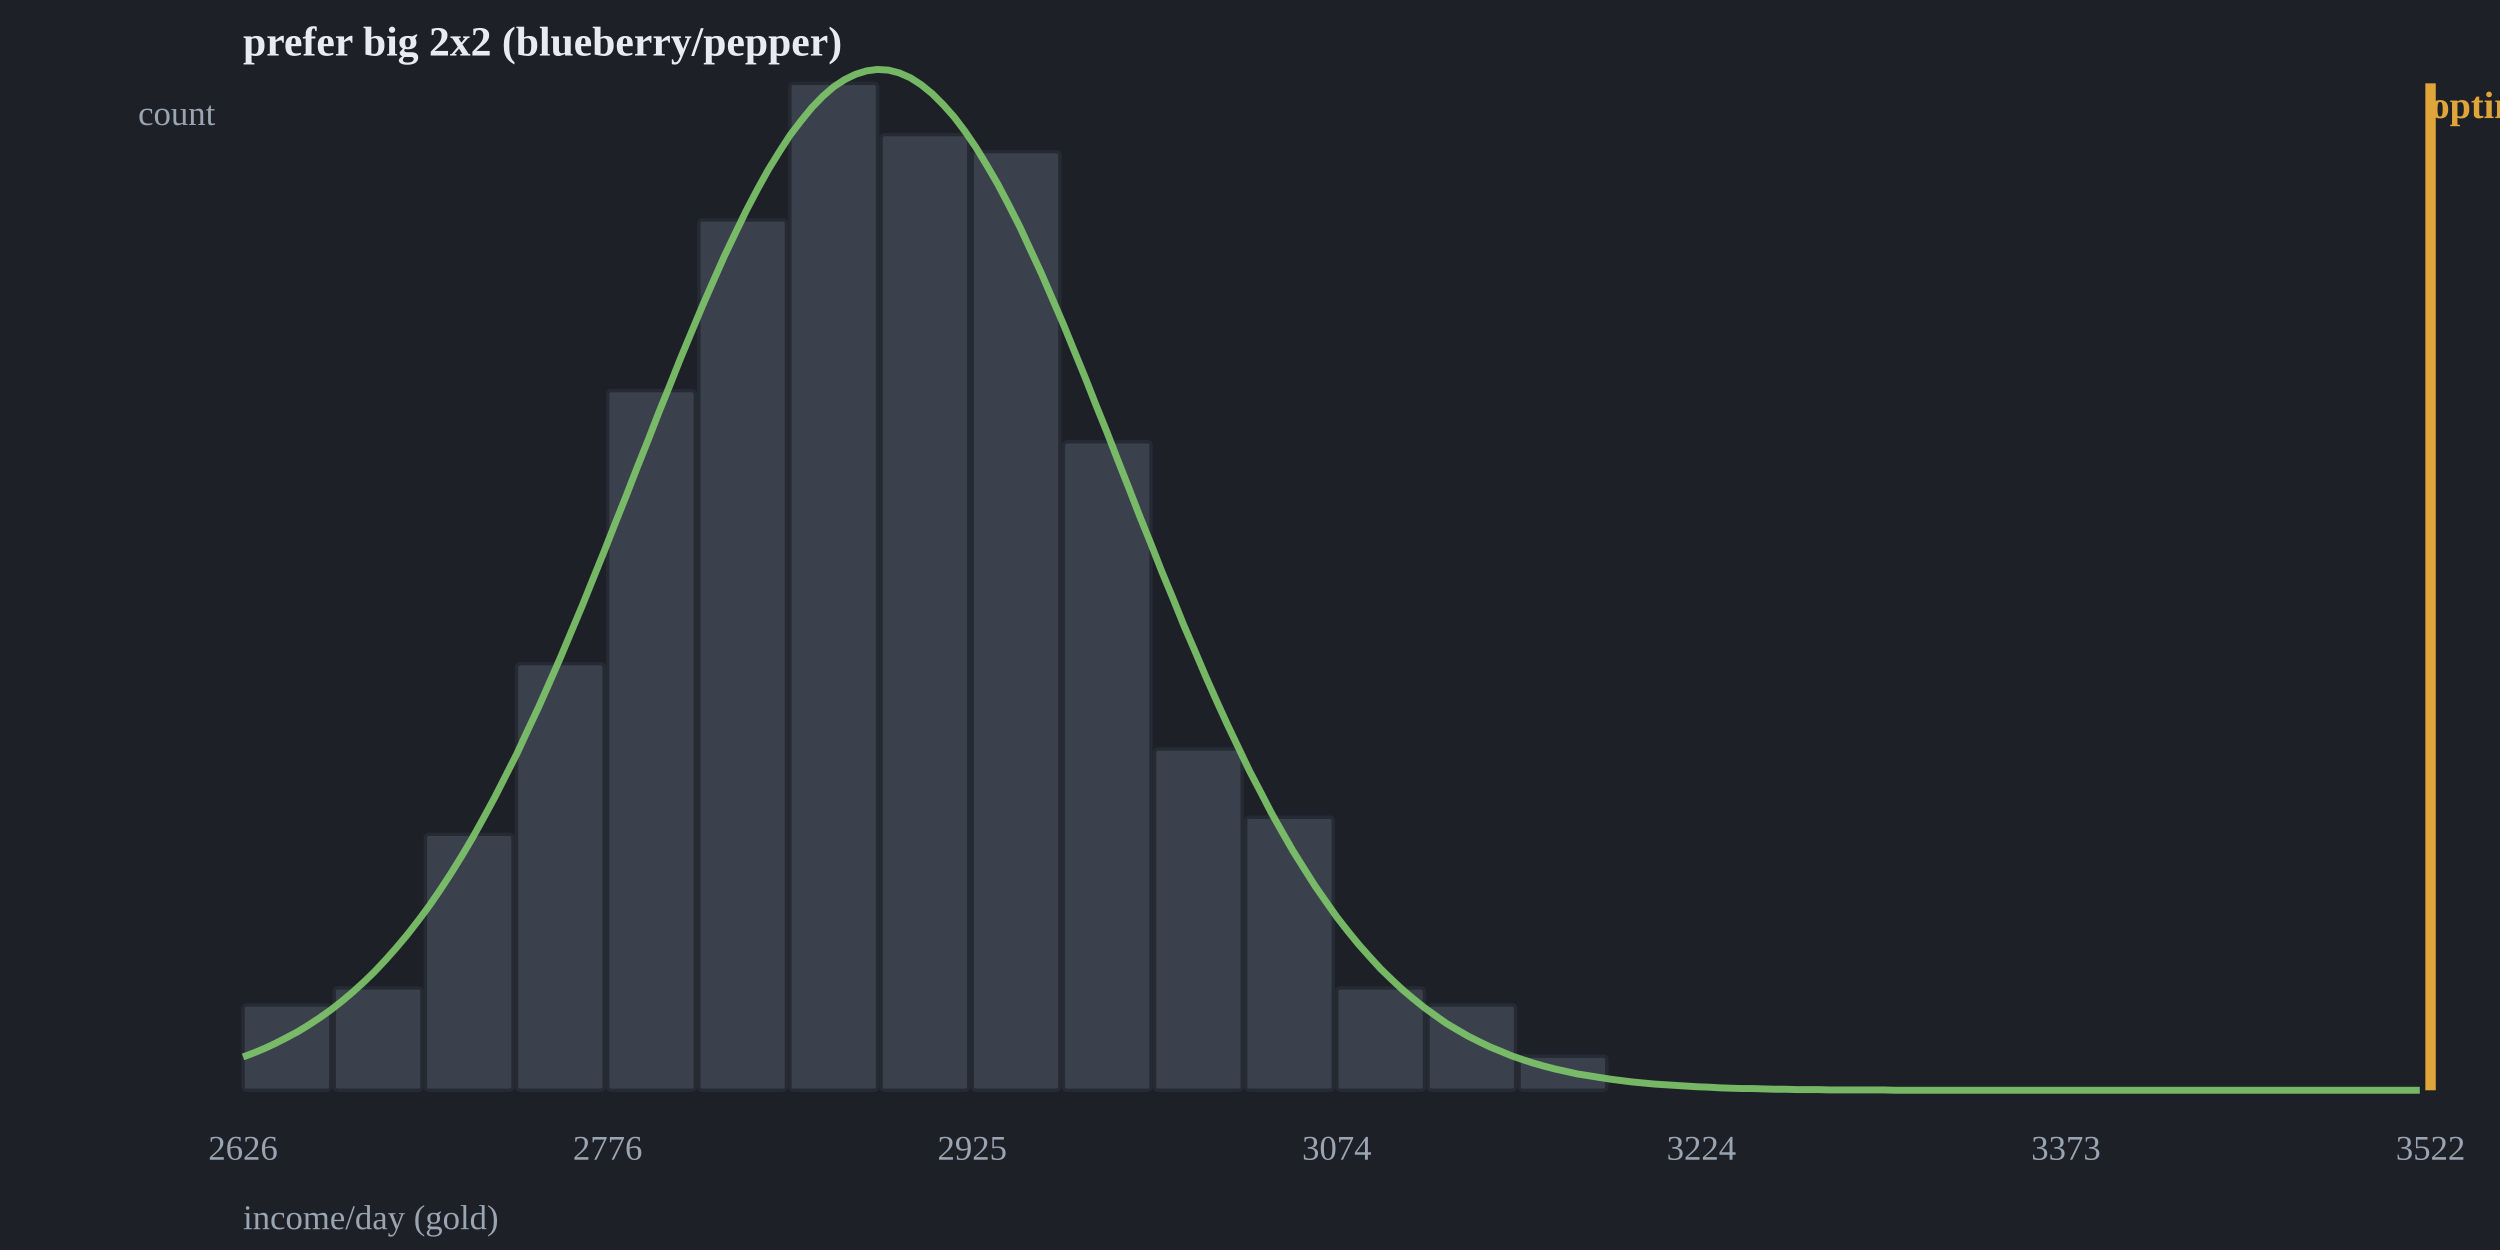
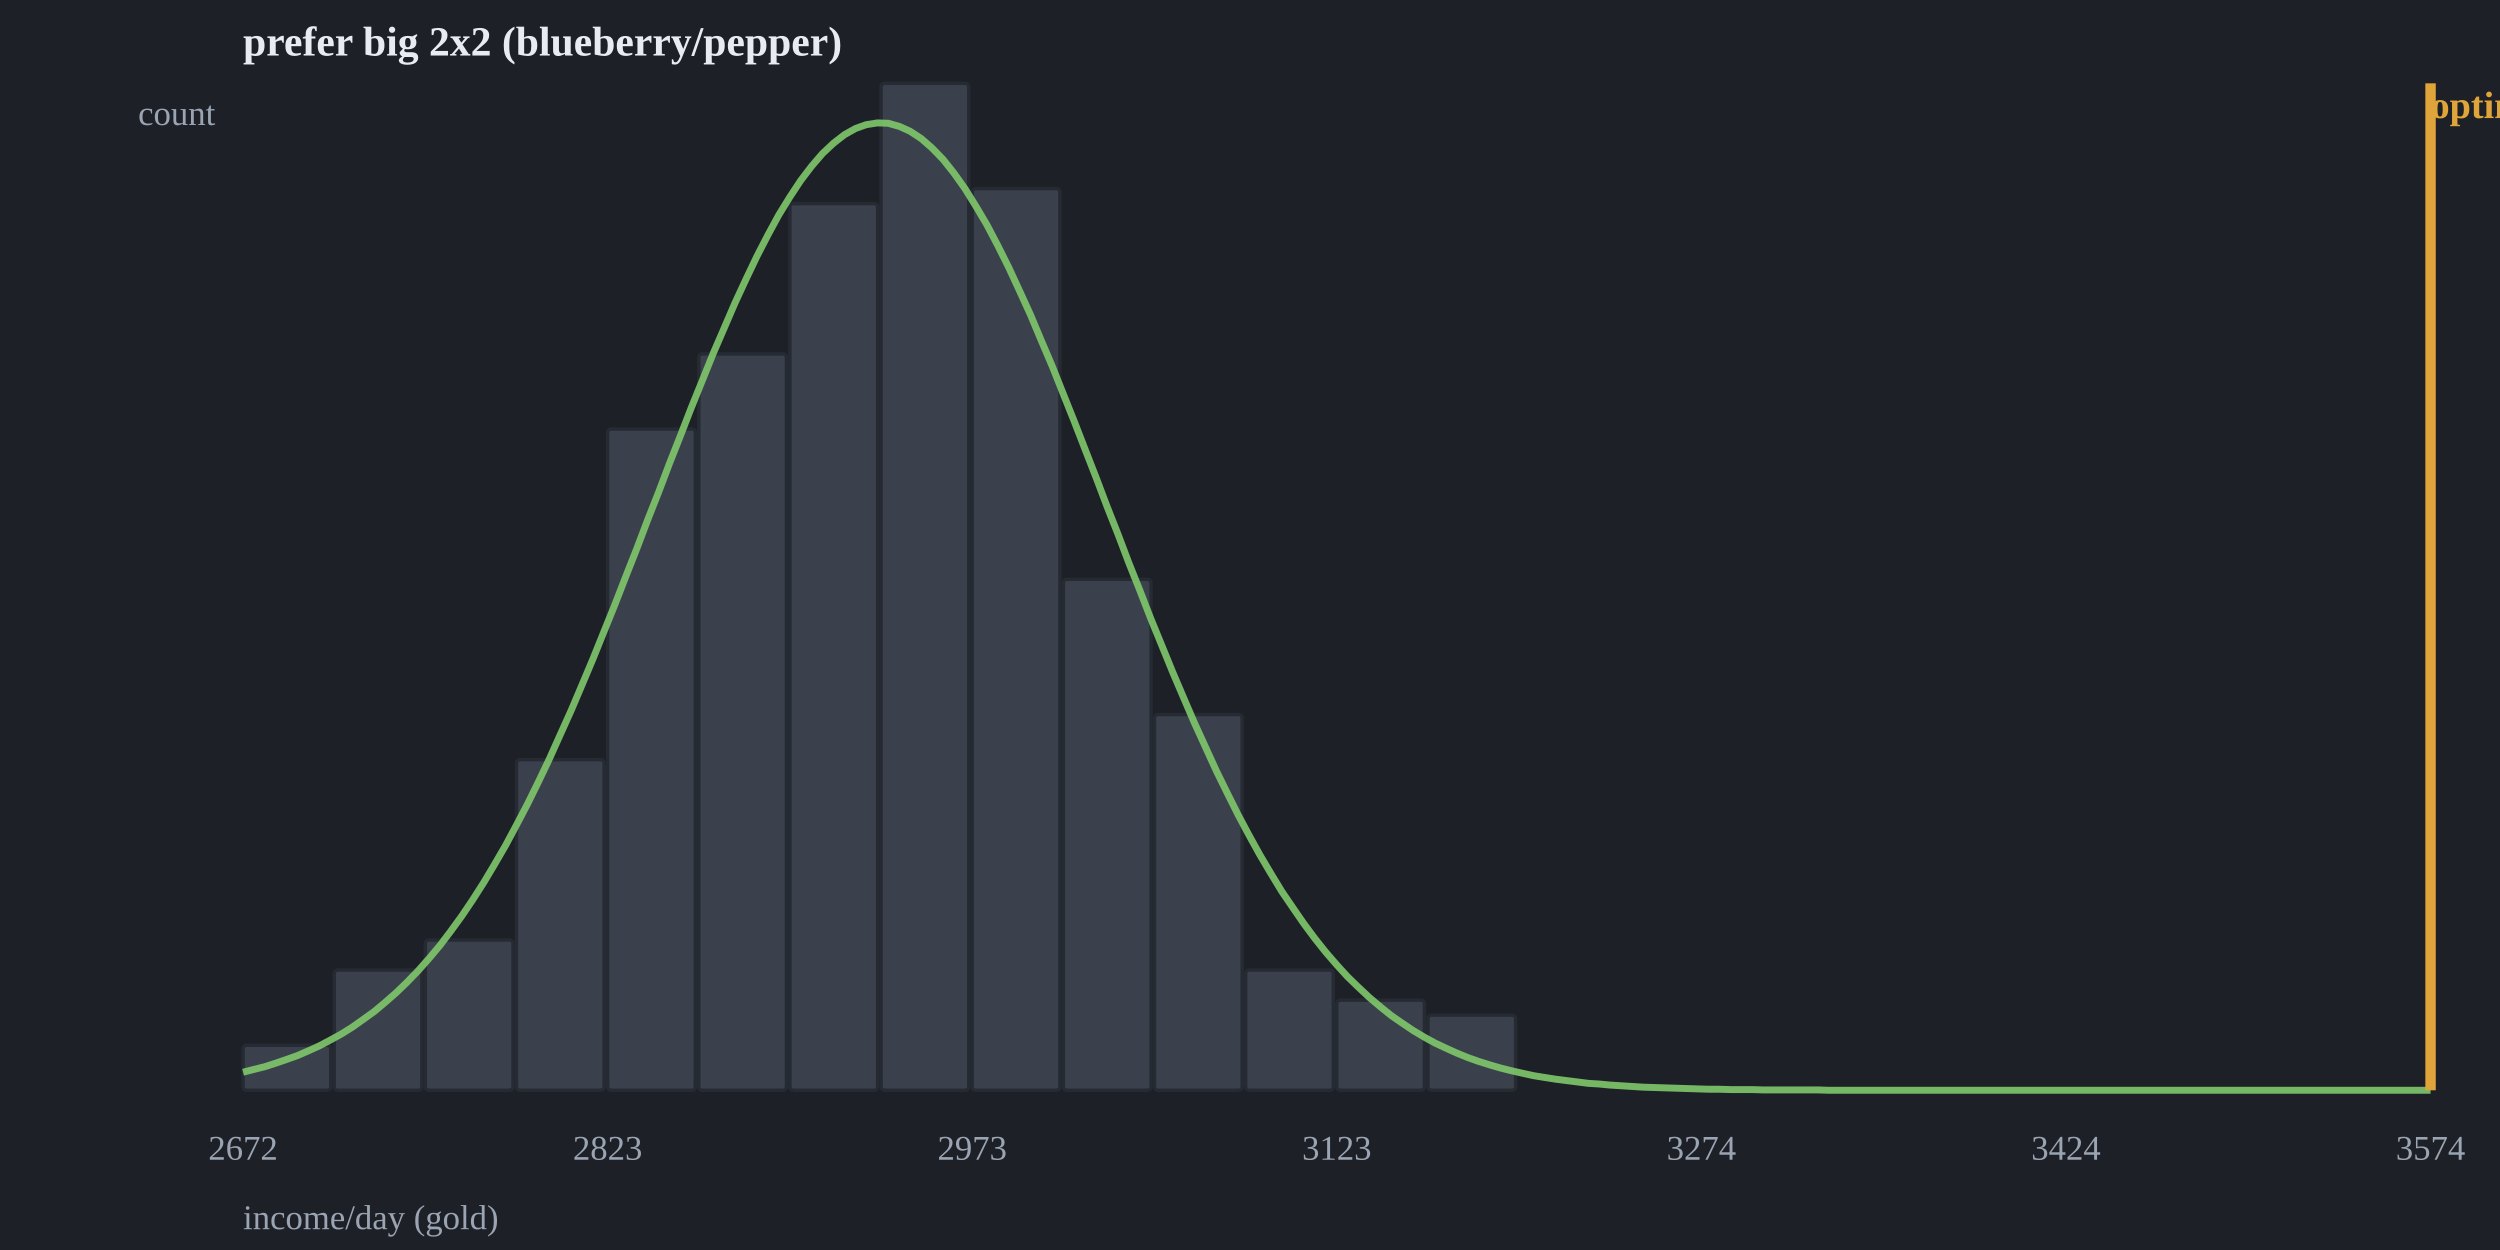
<svg xmlns="http://www.w3.org/2000/svg" viewBox="0 0 720 360" width="100%" role="img" aria-label="prefer big 2x2 (blueberry/pepper)">
  <rect width="720" height="360" fill="#1d2026" />
  <text x="70" y="16" font-size="12" font-weight="700" fill="#e8ecf2">prefer big 2x2 (blueberry/pepper)</text>
  <text x="62" y="36" font-size="10" fill="#9aa4b2" text-anchor="end">count</text>
-   <rect x="70" y="289.424" width="25.25" height="24.576" fill="#3a414d" stroke="#252a33" rx="1" />
-   <rect x="96.25" y="284.508" width="25.25" height="29.492" fill="#3a414d" stroke="#252a33" rx="1" />
-   <rect x="122.5" y="240.271" width="25.25" height="73.729" fill="#3a414d" stroke="#252a33" rx="1" />
-   <rect x="148.75" y="191.119" width="25.25" height="122.881" fill="#3a414d" stroke="#252a33" rx="1" />
-   <rect x="175" y="112.475" width="25.25" height="201.525" fill="#3a414d" stroke="#252a33" rx="1" />
-   <rect x="201.25" y="63.322" width="25.25" height="250.678" fill="#3a414d" stroke="#252a33" rx="1" />
-   <rect x="227.5" y="24" width="25.25" height="290" fill="#3a414d" stroke="#252a33" rx="1" />
-   <rect x="253.75" y="38.746" width="25.25" height="275.254" fill="#3a414d" stroke="#252a33" rx="1" />
-   <rect x="280" y="43.661" width="25.25" height="270.339" fill="#3a414d" stroke="#252a33" rx="1" />
-   <rect x="306.25" y="127.22" width="25.25" height="186.78" fill="#3a414d" stroke="#252a33" rx="1" />
-   <rect x="332.5" y="215.695" width="25.25" height="98.305" fill="#3a414d" stroke="#252a33" rx="1" />
-   <rect x="358.75" y="235.356" width="25.25" height="78.644" fill="#3a414d" stroke="#252a33" rx="1" />
-   <rect x="385" y="284.508" width="25.25" height="29.492" fill="#3a414d" stroke="#252a33" rx="1" />
-   <rect x="411.25" y="289.424" width="25.25" height="24.576" fill="#3a414d" stroke="#252a33" rx="1" />
-   <rect x="437.5" y="304.169" width="25.25" height="9.831" fill="#3a414d" stroke="#252a33" rx="1" />
+   <rect x="70" y="301.015" width="25.25" height="12.985" fill="#3a414d" stroke="#252a33" rx="1" />
+   <rect x="96.25" y="279.373" width="25.25" height="34.627" fill="#3a414d" stroke="#252a33" rx="1" />
+   <rect x="122.5" y="270.716" width="25.25" height="43.284" fill="#3a414d" stroke="#252a33" rx="1" />
+   <rect x="148.75" y="218.776" width="25.25" height="95.224" fill="#3a414d" stroke="#252a33" rx="1" />
+   <rect x="175" y="123.552" width="25.25" height="190.448" fill="#3a414d" stroke="#252a33" rx="1" />
+   <rect x="201.25" y="101.91" width="25.25" height="212.09" fill="#3a414d" stroke="#252a33" rx="1" />
+   <rect x="227.5" y="58.627" width="25.25" height="255.373" fill="#3a414d" stroke="#252a33" rx="1" />
+   <rect x="253.75" y="24" width="25.25" height="290" fill="#3a414d" stroke="#252a33" rx="1" />
+   <rect x="280" y="54.299" width="25.25" height="259.701" fill="#3a414d" stroke="#252a33" rx="1" />
+   <rect x="306.25" y="166.836" width="25.25" height="147.164" fill="#3a414d" stroke="#252a33" rx="1" />
+   <rect x="332.5" y="205.791" width="25.25" height="108.209" fill="#3a414d" stroke="#252a33" rx="1" />
+   <rect x="358.75" y="279.373" width="25.25" height="34.627" fill="#3a414d" stroke="#252a33" rx="1" />
+   <rect x="385" y="288.03" width="25.25" height="25.97" fill="#3a414d" stroke="#252a33" rx="1" />
+   <rect x="411.25" y="292.358" width="25.25" height="21.642" fill="#3a414d" stroke="#252a33" rx="1" />
+   <rect x="437.5" y="314" width="25.25" height="0" fill="#3a414d" stroke="#252a33" rx="1" />
  <rect x="463.75" y="314" width="25.25" height="0" fill="#3a414d" stroke="#252a33" rx="1" />
  <rect x="490" y="314" width="25.25" height="0" fill="#3a414d" stroke="#252a33" rx="1" />
  <rect x="516.25" y="314" width="25.25" height="0" fill="#3a414d" stroke="#252a33" rx="1" />
  <rect x="542.5" y="314" width="25.25" height="0" fill="#3a414d" stroke="#252a33" rx="1" />
  <rect x="568.75" y="314" width="25.25" height="0" fill="#3a414d" stroke="#252a33" rx="1" />
  <rect x="595" y="314" width="25.25" height="0" fill="#3a414d" stroke="#252a33" rx="1" />
  <rect x="621.25" y="314" width="25.25" height="0" fill="#3a414d" stroke="#252a33" rx="1" />
  <rect x="647.5" y="314" width="25.25" height="0" fill="#3a414d" stroke="#252a33" rx="1" />
  <rect x="673.75" y="314" width="25.25" height="0" fill="#3a414d" stroke="#252a33" rx="1" />
-   <path d="M70.0 304.4L73.2 303.2L76.3 301.9L79.5 300.4L82.6 298.8L85.8 297.1L88.9 295.2L92.1 293.1L95.2 290.9L98.4 288.4L101.5 285.8L104.7 282.9L107.8 279.9L111.0 276.5L114.1 273.0L117.3 269.2L120.4 265.2L123.6 260.9L126.7 256.4L129.9 251.5L133.0 246.5L136.2 241.1L139.3 235.5L142.5 229.6L145.6 223.5L148.8 217.2L151.9 210.5L155.1 203.7L158.2 196.7L161.4 189.4L164.5 182.0L167.7 174.4L170.8 166.7L174.0 158.8L177.1 150.9L180.3 142.9L183.4 134.9L186.6 126.9L189.7 118.9L192.9 111.0L196.0 103.2L199.2 95.5L202.3 88.1L205.5 80.8L208.6 73.8L211.8 67.1L214.9 60.7L218.1 54.6L221.2 49.0L224.4 43.8L227.5 39.0L230.7 34.8L233.8 31.0L237.0 27.7L240.1 25.0L243.3 22.9L246.4 21.4L249.6 20.4L252.7 20.0L255.9 20.2L259.0 21.0L262.2 22.4L265.3 24.4L268.5 27.0L271.6 30.1L274.8 33.7L277.9 37.8L281.1 42.5L284.2 47.6L287.4 53.1L290.5 59.0L293.7 65.3L296.8 72.0L300.0 78.9L303.1 86.1L306.3 93.5L309.4 101.1L312.6 108.9L315.7 116.8L318.9 124.7L322.0 132.7L325.2 140.8L328.3 148.8L331.5 156.7L334.6 164.6L337.8 172.3L340.9 180.0L344.1 187.4L347.2 194.7L350.4 201.9L353.5 208.7L356.7 215.4L359.8 221.9L363.0 228.0L366.1 234.0L369.3 239.7L372.4 245.1L375.6 250.2L378.7 255.1L381.9 259.7L385.0 264.1L388.2 268.2L391.3 272.0L394.5 275.6L397.6 279.0L400.8 282.1L403.9 285.0L407.1 287.7L410.2 290.2L413.4 292.5L416.5 294.7L419.7 296.6L422.8 298.4L426.0 300.0L429.1 301.5L432.3 302.8L435.4 304.1L438.6 305.2L441.7 306.2L444.9 307.1L448.0 307.9L451.2 308.6L454.3 309.3L457.5 309.8L460.6 310.3L463.8 310.8L466.9 311.2L470.1 311.6L473.2 311.9L476.4 312.2L479.5 312.4L482.7 312.6L485.8 312.8L489.0 313.0L492.1 313.1L495.3 313.3L498.4 313.4L501.6 313.5L504.7 313.5L507.9 313.6L511.0 313.7L514.2 313.7L517.3 313.8L520.5 313.8L523.6 313.8L526.8 313.9L529.9 313.9L533.1 313.9L536.2 313.9L539.4 313.9L542.5 313.9L545.7 314.0L548.8 314.0L552.0 314.0L555.1 314.0L558.3 314.0L561.4 314.0L564.6 314.0L567.7 314.0L570.9 314.0L574.0 314.0L577.2 314.0L580.3 314.0L583.5 314.0L586.6 314.0L589.8 314.0L592.9 314.0L596.1 314.0L599.2 314.0L602.4 314.0L605.5 314.0L608.7 314.0L611.8 314.0L615.0 314.0L618.1 314.0L621.3 314.0L624.4 314.0L627.6 314.0L630.7 314.0L633.9 314.0L637.0 314.0L640.2 314.0L643.3 314.0L646.5 314.0L649.6 314.0L652.8 314.0L655.9 314.0L659.1 314.0L662.2 314.0L665.4 314.0L668.5 314.0L671.7 314.0L674.8 314.0L678.0 314.0L681.1 314.0L684.3 314.0L687.4 314.0L690.6 314.0L693.7 314.0L696.9 314.0" fill="none" stroke="#7ec86a" stroke-width="2" opacity="0.9" />
+   <path d="M70.0 308.8L73.1 308.0L76.3 307.2L79.4 306.2L82.6 305.1L85.7 304.0L88.9 302.6L92.0 301.2L95.2 299.5L98.3 297.8L101.5 295.8L104.6 293.6L107.8 291.3L110.9 288.7L114.1 285.9L117.2 282.9L120.4 279.6L123.5 276.1L126.7 272.3L129.8 268.2L133.0 263.8L136.1 259.2L139.3 254.2L142.4 249.0L145.6 243.5L148.7 237.7L151.9 231.6L155.0 225.3L158.2 218.6L161.3 211.7L164.5 204.6L167.6 197.3L170.8 189.7L173.9 182.0L177.1 174.1L180.2 166.1L183.4 158.0L186.5 149.8L189.7 141.7L192.8 133.5L196.0 125.4L199.1 117.4L202.3 109.5L205.4 101.8L208.6 94.4L211.7 87.2L214.9 80.3L218.0 73.8L221.2 67.6L224.3 61.9L227.5 56.7L230.6 52.0L233.8 47.8L236.9 44.2L240.1 41.2L243.2 38.8L246.4 37.0L249.5 35.9L252.7 35.4L255.8 35.5L259.0 36.4L262.1 37.8L265.3 39.9L268.4 42.6L271.6 45.9L274.7 49.8L277.9 54.3L281.0 59.3L284.2 64.7L287.3 70.6L290.5 77.0L293.6 83.7L296.8 90.7L299.9 98.1L303.1 105.6L306.2 113.4L309.4 121.4L312.5 129.4L315.7 137.6L318.8 145.8L322.0 153.9L325.1 162.1L328.3 170.1L331.4 178.1L334.6 185.9L337.7 193.5L340.9 201.0L344.0 208.2L347.2 215.2L350.3 222.0L353.5 228.5L356.6 234.7L359.8 240.7L362.9 246.3L366.1 251.7L369.2 256.8L372.4 261.5L375.5 266.0L378.7 270.3L381.8 274.2L385.0 277.9L388.1 281.3L391.3 284.4L394.4 287.3L397.6 290.0L400.7 292.5L403.9 294.7L407.0 296.8L410.2 298.7L413.3 300.4L416.5 301.9L419.6 303.3L422.8 304.6L425.9 305.7L429.1 306.7L432.2 307.6L435.4 308.4L438.5 309.1L441.7 309.8L444.8 310.3L448.0 310.8L451.1 311.2L454.3 311.6L457.4 312.0L460.6 312.2L463.7 312.5L466.9 312.7L470.0 312.9L473.2 313.1L476.3 313.2L479.5 313.3L482.6 313.4L485.8 313.5L488.9 313.6L492.1 313.7L495.2 313.7L498.4 313.8L501.5 313.8L504.7 313.8L507.8 313.9L511.0 313.9L514.1 313.9L517.3 313.9L520.4 313.9L523.6 313.9L526.7 314.0L529.9 314.0L533.0 314.0L536.2 314.0L539.3 314.0L542.5 314.0L545.6 314.0L548.8 314.0L551.9 314.0L555.1 314.0L558.2 314.0L561.4 314.0L564.5 314.0L567.7 314.0L570.8 314.0L574.0 314.0L577.1 314.0L580.3 314.0L583.4 314.0L586.6 314.0L589.7 314.0L592.9 314.0L596.0 314.0L599.2 314.0L602.3 314.0L605.5 314.0L608.6 314.0L611.8 314.0L614.9 314.0L618.1 314.0L621.2 314.0L624.4 314.0L627.5 314.0L630.7 314.0L633.8 314.0L637.0 314.0L640.1 314.0L643.3 314.0L646.4 314.0L649.6 314.0L652.7 314.0L655.9 314.0L659.0 314.0L662.2 314.0L665.3 314.0L668.5 314.0L671.6 314.0L674.8 314.0L677.9 314.0L681.1 314.0L684.2 314.0L687.4 314.0L690.5 314.0L693.7 314.0L696.8 314.0L700.0 314.0" fill="none" stroke="#7ec86a" stroke-width="2" opacity="0.9" />
  <line x1="700" y1="24" x2="700" y2="314" stroke="#e0a53a" stroke-width="3" />
-   <text x="700" y="34" font-size="11" fill="#e0a53a" font-weight="700">optimizer 3522</text>
-   <text x="70" y="334" text-anchor="middle" font-size="10" fill="#9aa4b2">2626</text>
-   <text x="175" y="334" text-anchor="middle" font-size="10" fill="#9aa4b2">2776</text>
-   <text x="280" y="334" text-anchor="middle" font-size="10" fill="#9aa4b2">2925</text>
-   <text x="385" y="334" text-anchor="middle" font-size="10" fill="#9aa4b2">3074</text>
-   <text x="490" y="334" text-anchor="middle" font-size="10" fill="#9aa4b2">3224</text>
-   <text x="595" y="334" text-anchor="middle" font-size="10" fill="#9aa4b2">3373</text>
-   <text x="700" y="334" text-anchor="middle" font-size="10" fill="#9aa4b2">3522</text>
+   <text x="700" y="34" font-size="11" fill="#e0a53a" font-weight="700">optimizer 3574</text>
+   <text x="70" y="334" text-anchor="middle" font-size="10" fill="#9aa4b2">2672</text>
+   <text x="175" y="334" text-anchor="middle" font-size="10" fill="#9aa4b2">2823</text>
+   <text x="280" y="334" text-anchor="middle" font-size="10" fill="#9aa4b2">2973</text>
+   <text x="385" y="334" text-anchor="middle" font-size="10" fill="#9aa4b2">3123</text>
+   <text x="490" y="334" text-anchor="middle" font-size="10" fill="#9aa4b2">3274</text>
+   <text x="595" y="334" text-anchor="middle" font-size="10" fill="#9aa4b2">3424</text>
+   <text x="700" y="334" text-anchor="middle" font-size="10" fill="#9aa4b2">3574</text>
  <text x="70" y="354" font-size="10" fill="#9aa4b2">income/day (gold)</text>
</svg>
